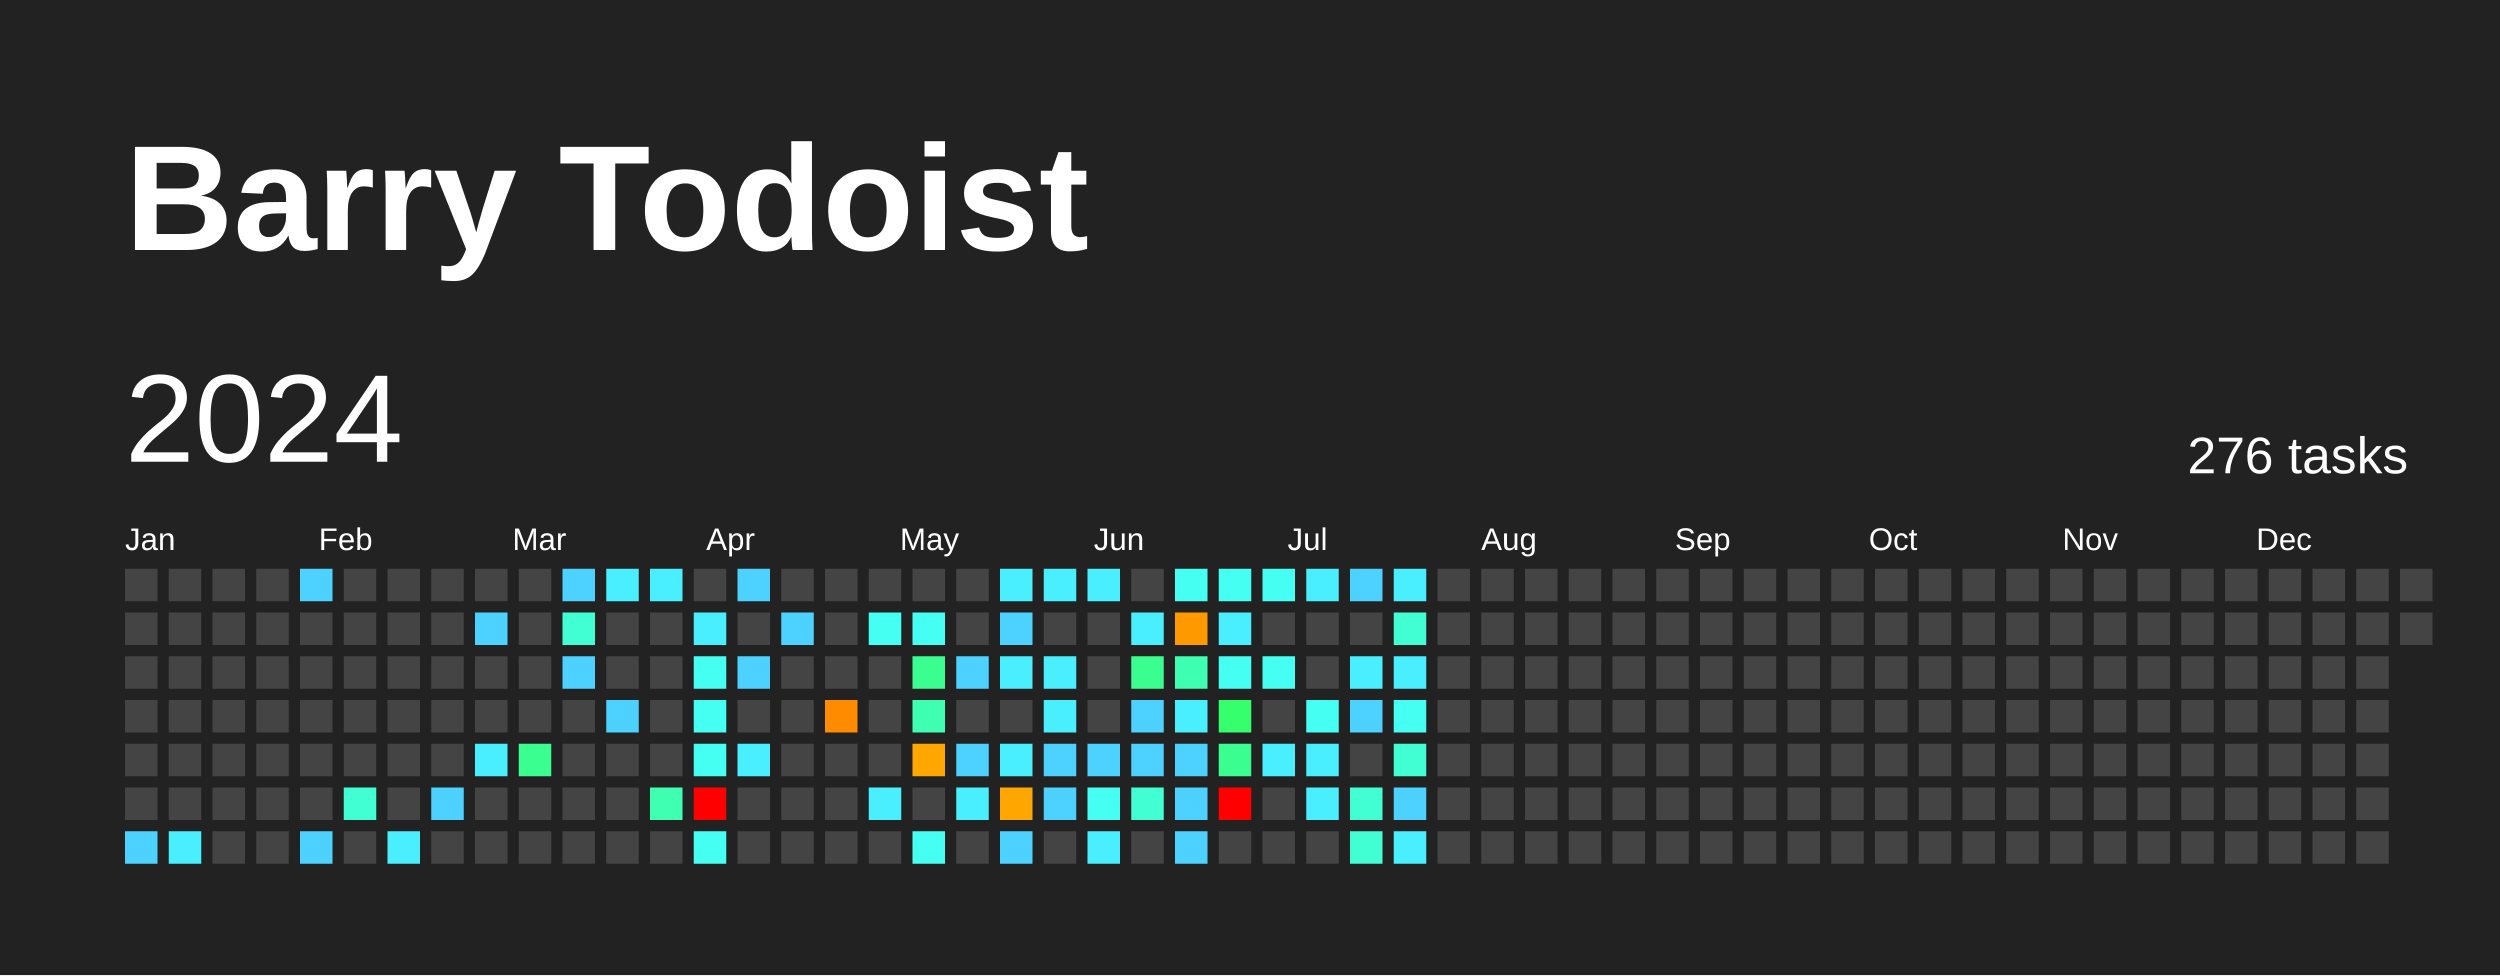
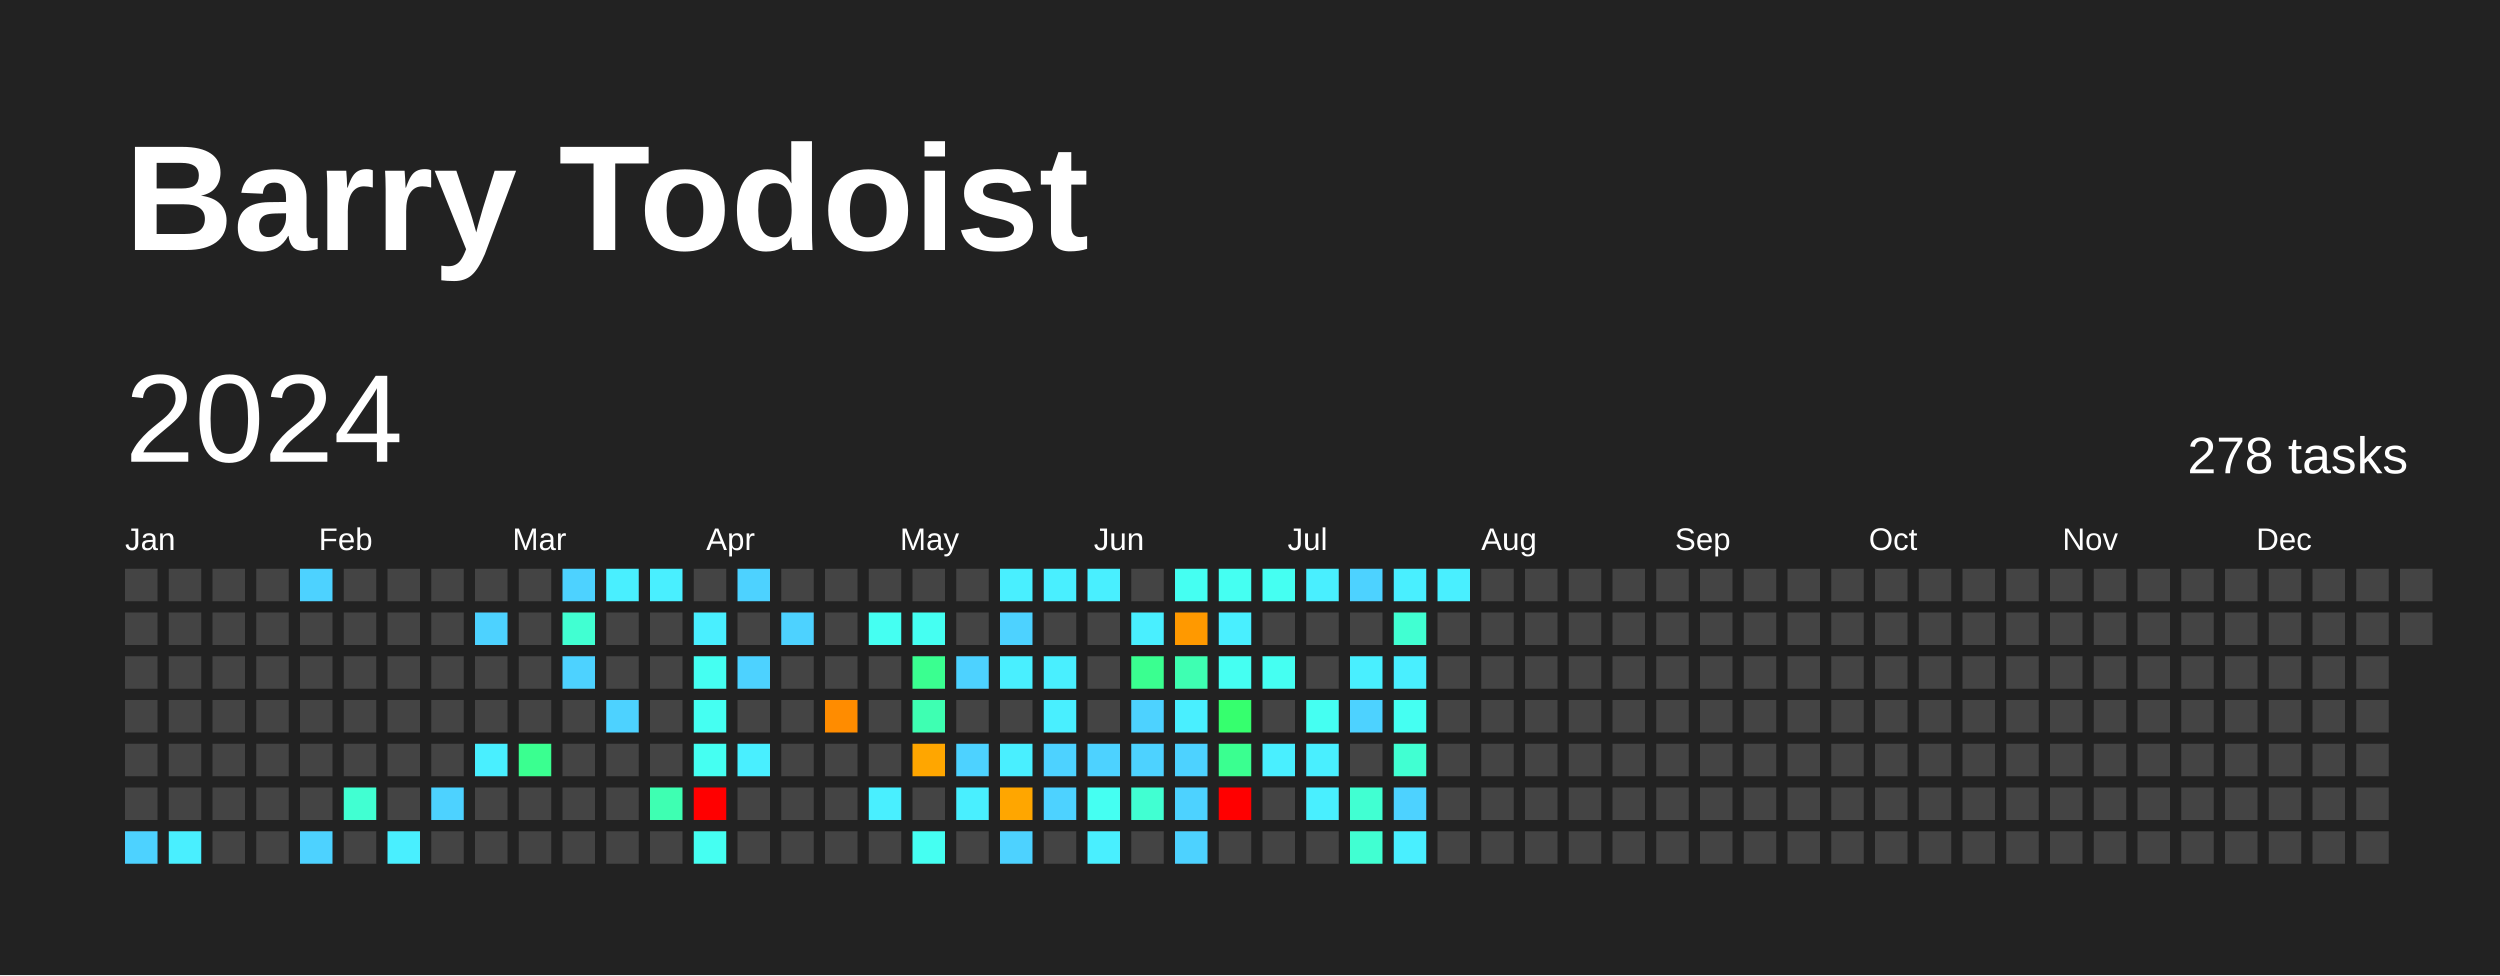
<svg xmlns="http://www.w3.org/2000/svg" baseProfile="full" height="78mm" version="1.1" viewBox="0,0,200,78" width="200mm">
  <defs />
  <rect fill="#222222" height="78" width="200" x="0" y="0" />
  <text fill="#FFFFFF" style="font-size:12px; font-family:Arial; font-weight:bold;" x="10" y="20">Barry Todoist</text>
  <text dominant-baseline="hanging" fill="#FFFFFF" style="font-size:10.0px; font-family:Arial;" x="10" y="30">2024</text>
-   <text dominant-baseline="hanging" fill="#FFFFFF" style="font-size:4.125px; font-family:Arial;" x="175" y="35">276 tasks</text>
+   <text dominant-baseline="hanging" fill="#FFFFFF" style="font-size:4.125px; font-family:Arial;" x="175" y="35">278 tasks</text>
  <text fill="#FFFFFF" style="font-size:2.5px; font-family:Arial" x="10.0" y="44">Jan</text>
  <text fill="#FFFFFF" style="font-size:2.5px; font-family:Arial" x="25.5" y="44">Feb</text>
  <text fill="#FFFFFF" style="font-size:2.5px; font-family:Arial" x="41.0" y="44">Mar</text>
  <text fill="#FFFFFF" style="font-size:2.5px; font-family:Arial" x="56.5" y="44">Apr</text>
  <text fill="#FFFFFF" style="font-size:2.5px; font-family:Arial" x="72.0" y="44">May</text>
  <text fill="#FFFFFF" style="font-size:2.5px; font-family:Arial" x="87.5" y="44">Jun</text>
  <text fill="#FFFFFF" style="font-size:2.5px; font-family:Arial" x="103.0" y="44">Jul</text>
  <text fill="#FFFFFF" style="font-size:2.5px; font-family:Arial" x="118.5" y="44">Aug</text>
  <text fill="#FFFFFF" style="font-size:2.5px; font-family:Arial" x="134.0" y="44">Sep</text>
  <text fill="#FFFFFF" style="font-size:2.5px; font-family:Arial" x="149.5" y="44">Oct</text>
  <text fill="#FFFFFF" style="font-size:2.5px; font-family:Arial" x="165.0" y="44">Nov</text>
  <text fill="#FFFFFF" style="font-size:2.5px; font-family:Arial" x="180.5" y="44">Dec</text>
  <rect fill="#444444" height="2.6" width="2.6" x="10.0" y="45.5" />
  <rect fill="#444444" height="2.6" width="2.6" x="10.0" y="49.0" />
  <rect fill="#444444" height="2.6" width="2.6" x="10.0" y="52.5" />
  <rect fill="#444444" height="2.6" width="2.6" x="10.0" y="56.0" />
  <rect fill="#444444" height="2.6" width="2.6" x="10.0" y="59.5" />
  <rect fill="#444444" height="2.6" width="2.6" x="10.0" y="63.0" />
  <rect fill="#4dd2ff" height="2.6" width="2.6" x="10.0" y="66.5" />
  <rect fill="#444444" height="2.6" width="2.6" x="13.5" y="45.5" />
  <rect fill="#444444" height="2.6" width="2.6" x="13.5" y="49.0" />
  <rect fill="#444444" height="2.6" width="2.6" x="13.5" y="52.5" />
  <rect fill="#444444" height="2.6" width="2.6" x="13.5" y="56.0" />
  <rect fill="#444444" height="2.6" width="2.6" x="13.5" y="59.5" />
  <rect fill="#444444" height="2.6" width="2.6" x="13.5" y="63.0" />
  <rect fill="#49efff" height="2.6" width="2.6" x="13.5" y="66.5" />
  <rect fill="#444444" height="2.6" width="2.6" x="17.0" y="45.5" />
  <rect fill="#444444" height="2.6" width="2.6" x="17.0" y="49.0" />
  <rect fill="#444444" height="2.6" width="2.6" x="17.0" y="52.5" />
  <rect fill="#444444" height="2.6" width="2.6" x="17.0" y="56.0" />
  <rect fill="#444444" height="2.6" width="2.6" x="17.0" y="59.5" />
  <rect fill="#444444" height="2.6" width="2.6" x="17.0" y="63.0" />
  <rect fill="#444444" height="2.6" width="2.6" x="17.0" y="66.5" />
  <rect fill="#444444" height="2.6" width="2.6" x="20.5" y="45.5" />
  <rect fill="#444444" height="2.6" width="2.6" x="20.5" y="49.0" />
  <rect fill="#444444" height="2.6" width="2.6" x="20.5" y="52.5" />
  <rect fill="#444444" height="2.6" width="2.6" x="20.5" y="56.0" />
  <rect fill="#444444" height="2.6" width="2.6" x="20.5" y="59.5" />
  <rect fill="#444444" height="2.6" width="2.6" x="20.5" y="63.0" />
  <rect fill="#444444" height="2.6" width="2.6" x="20.5" y="66.5" />
  <rect fill="#4dd2ff" height="2.6" width="2.6" x="24.0" y="45.5" />
  <rect fill="#444444" height="2.6" width="2.6" x="24.0" y="49.0" />
  <rect fill="#444444" height="2.6" width="2.6" x="24.0" y="52.5" />
  <rect fill="#444444" height="2.6" width="2.6" x="24.0" y="56.0" />
  <rect fill="#444444" height="2.6" width="2.6" x="24.0" y="59.5" />
  <rect fill="#444444" height="2.6" width="2.6" x="24.0" y="63.0" />
  <rect fill="#4dd2ff" height="2.6" width="2.6" x="24.0" y="66.5" />
  <rect fill="#444444" height="2.6" width="2.6" x="27.5" y="45.5" />
  <rect fill="#444444" height="2.6" width="2.6" x="27.5" y="49.0" />
  <rect fill="#444444" height="2.6" width="2.6" x="27.5" y="52.5" />
  <rect fill="#444444" height="2.6" width="2.6" x="27.5" y="56.0" />
  <rect fill="#444444" height="2.6" width="2.6" x="27.5" y="59.5" />
  <rect fill="#41ffd2" height="2.6" width="2.6" x="27.5" y="63.0" />
  <rect fill="#444444" height="2.6" width="2.6" x="27.5" y="66.5" />
  <rect fill="#444444" height="2.6" width="2.6" x="31.0" y="45.5" />
  <rect fill="#444444" height="2.6" width="2.6" x="31.0" y="49.0" />
  <rect fill="#444444" height="2.6" width="2.6" x="31.0" y="52.5" />
  <rect fill="#444444" height="2.6" width="2.6" x="31.0" y="56.0" />
  <rect fill="#444444" height="2.6" width="2.6" x="31.0" y="59.5" />
  <rect fill="#444444" height="2.6" width="2.6" x="31.0" y="63.0" />
  <rect fill="#49efff" height="2.6" width="2.6" x="31.0" y="66.5" />
  <rect fill="#444444" height="2.6" width="2.6" x="34.5" y="45.5" />
  <rect fill="#444444" height="2.6" width="2.6" x="34.5" y="49.0" />
  <rect fill="#444444" height="2.6" width="2.6" x="34.5" y="52.5" />
  <rect fill="#444444" height="2.6" width="2.6" x="34.5" y="56.0" />
  <rect fill="#444444" height="2.6" width="2.6" x="34.5" y="59.5" />
  <rect fill="#4dd2ff" height="2.6" width="2.6" x="34.5" y="63.0" />
  <rect fill="#444444" height="2.6" width="2.6" x="34.5" y="66.5" />
  <rect fill="#444444" height="2.6" width="2.6" x="38.0" y="45.5" />
  <rect fill="#4dd2ff" height="2.6" width="2.6" x="38.0" y="49.0" />
  <rect fill="#444444" height="2.6" width="2.6" x="38.0" y="52.5" />
  <rect fill="#444444" height="2.6" width="2.6" x="38.0" y="56.0" />
  <rect fill="#49efff" height="2.6" width="2.6" x="38.0" y="59.5" />
  <rect fill="#444444" height="2.6" width="2.6" x="38.0" y="63.0" />
  <rect fill="#444444" height="2.6" width="2.6" x="38.0" y="66.5" />
  <rect fill="#444444" height="2.6" width="2.6" x="41.5" y="45.5" />
  <rect fill="#444444" height="2.6" width="2.6" x="41.5" y="49.0" />
  <rect fill="#444444" height="2.6" width="2.6" x="41.5" y="52.5" />
  <rect fill="#444444" height="2.6" width="2.6" x="41.5" y="56.0" />
  <rect fill="#3aff90" height="2.6" width="2.6" x="41.5" y="59.5" />
  <rect fill="#444444" height="2.6" width="2.6" x="41.5" y="63.0" />
  <rect fill="#444444" height="2.6" width="2.6" x="41.5" y="66.5" />
  <rect fill="#4dd2ff" height="2.6" width="2.6" x="45.0" y="45.5" />
  <rect fill="#41ffd2" height="2.6" width="2.6" x="45.0" y="49.0" />
  <rect fill="#4dd2ff" height="2.6" width="2.6" x="45.0" y="52.5" />
  <rect fill="#444444" height="2.6" width="2.6" x="45.0" y="56.0" />
  <rect fill="#444444" height="2.6" width="2.6" x="45.0" y="59.5" />
  <rect fill="#444444" height="2.6" width="2.6" x="45.0" y="63.0" />
  <rect fill="#444444" height="2.6" width="2.6" x="45.0" y="66.5" />
  <rect fill="#49efff" height="2.6" width="2.6" x="48.5" y="45.5" />
  <rect fill="#444444" height="2.6" width="2.6" x="48.5" y="49.0" />
  <rect fill="#444444" height="2.6" width="2.6" x="48.5" y="52.5" />
  <rect fill="#4dd2ff" height="2.6" width="2.6" x="48.5" y="56.0" />
  <rect fill="#444444" height="2.6" width="2.6" x="48.5" y="59.5" />
  <rect fill="#444444" height="2.6" width="2.6" x="48.5" y="63.0" />
  <rect fill="#444444" height="2.6" width="2.6" x="48.5" y="66.5" />
  <rect fill="#49efff" height="2.6" width="2.6" x="52.0" y="45.5" />
  <rect fill="#444444" height="2.6" width="2.6" x="52.0" y="49.0" />
  <rect fill="#444444" height="2.6" width="2.6" x="52.0" y="52.5" />
  <rect fill="#444444" height="2.6" width="2.6" x="52.0" y="56.0" />
  <rect fill="#444444" height="2.6" width="2.6" x="52.0" y="59.5" />
  <rect fill="#3effb2" height="2.6" width="2.6" x="52.0" y="63.0" />
  <rect fill="#444444" height="2.6" width="2.6" x="52.0" y="66.5" />
  <rect fill="#444444" height="2.6" width="2.6" x="55.5" y="45.5" />
  <rect fill="#49efff" height="2.6" width="2.6" x="55.5" y="49.0" />
  <rect fill="#45fff2" height="2.6" width="2.6" x="55.5" y="52.5" />
  <rect fill="#45fff2" height="2.6" width="2.6" x="55.5" y="56.0" />
  <rect fill="#45fff2" height="2.6" width="2.6" x="55.5" y="59.5" />
  <rect fill="red" height="2.6" width="2.6" x="55.5" y="63.0" />
  <rect fill="#45fff2" height="2.6" width="2.6" x="55.5" y="66.5" />
  <rect fill="#4dd2ff" height="2.6" width="2.6" x="59.0" y="45.5" />
  <rect fill="#444444" height="2.6" width="2.6" x="59.0" y="49.0" />
  <rect fill="#4dd2ff" height="2.6" width="2.6" x="59.0" y="52.5" />
  <rect fill="#444444" height="2.6" width="2.6" x="59.0" y="56.0" />
  <rect fill="#49efff" height="2.6" width="2.6" x="59.0" y="59.5" />
  <rect fill="#444444" height="2.6" width="2.6" x="59.0" y="63.0" />
  <rect fill="#444444" height="2.6" width="2.6" x="59.0" y="66.5" />
  <rect fill="#444444" height="2.6" width="2.6" x="62.5" y="45.5" />
  <rect fill="#4dd2ff" height="2.6" width="2.6" x="62.5" y="49.0" />
  <rect fill="#444444" height="2.6" width="2.6" x="62.5" y="52.5" />
  <rect fill="#444444" height="2.6" width="2.6" x="62.5" y="56.0" />
  <rect fill="#444444" height="2.6" width="2.6" x="62.5" y="59.5" />
  <rect fill="#444444" height="2.6" width="2.6" x="62.5" y="63.0" />
  <rect fill="#444444" height="2.6" width="2.6" x="62.5" y="66.5" />
  <rect fill="#444444" height="2.6" width="2.6" x="66.0" y="45.5" />
  <rect fill="#444444" height="2.6" width="2.6" x="66.0" y="49.0" />
  <rect fill="#444444" height="2.6" width="2.6" x="66.0" y="52.5" />
  <rect fill="#ff8c00" height="2.6" width="2.6" x="66.0" y="56.0" />
  <rect fill="#444444" height="2.6" width="2.6" x="66.0" y="59.5" />
  <rect fill="#444444" height="2.6" width="2.6" x="66.0" y="63.0" />
  <rect fill="#444444" height="2.6" width="2.6" x="66.0" y="66.5" />
  <rect fill="#444444" height="2.6" width="2.6" x="69.5" y="45.5" />
  <rect fill="#45fff2" height="2.6" width="2.6" x="69.5" y="49.0" />
  <rect fill="#444444" height="2.6" width="2.6" x="69.5" y="52.5" />
  <rect fill="#444444" height="2.6" width="2.6" x="69.5" y="56.0" />
  <rect fill="#444444" height="2.6" width="2.6" x="69.5" y="59.5" />
  <rect fill="#49efff" height="2.6" width="2.6" x="69.5" y="63.0" />
  <rect fill="#444444" height="2.6" width="2.6" x="69.5" y="66.5" />
  <rect fill="#444444" height="2.6" width="2.6" x="73.0" y="45.5" />
  <rect fill="#45fff2" height="2.6" width="2.6" x="73.0" y="49.0" />
  <rect fill="#3aff90" height="2.6" width="2.6" x="73.0" y="52.5" />
  <rect fill="#3effb2" height="2.6" width="2.6" x="73.0" y="56.0" />
  <rect fill="#ffa600" height="2.6" width="2.6" x="73.0" y="59.5" />
  <rect fill="#444444" height="2.6" width="2.6" x="73.0" y="63.0" />
  <rect fill="#45fff2" height="2.6" width="2.6" x="73.0" y="66.5" />
  <rect fill="#444444" height="2.6" width="2.6" x="76.5" y="45.5" />
  <rect fill="#444444" height="2.6" width="2.6" x="76.5" y="49.0" />
  <rect fill="#4dd2ff" height="2.6" width="2.6" x="76.5" y="52.5" />
  <rect fill="#444444" height="2.6" width="2.6" x="76.5" y="56.0" />
  <rect fill="#4dd2ff" height="2.6" width="2.6" x="76.5" y="59.5" />
  <rect fill="#49efff" height="2.6" width="2.6" x="76.5" y="63.0" />
  <rect fill="#444444" height="2.6" width="2.6" x="76.5" y="66.5" />
  <rect fill="#49efff" height="2.6" width="2.6" x="80.0" y="45.5" />
  <rect fill="#4dd2ff" height="2.6" width="2.6" x="80.0" y="49.0" />
  <rect fill="#49efff" height="2.6" width="2.6" x="80.0" y="52.5" />
  <rect fill="#444444" height="2.6" width="2.6" x="80.0" y="56.0" />
  <rect fill="#49efff" height="2.6" width="2.6" x="80.0" y="59.5" />
  <rect fill="#ffa600" height="2.6" width="2.6" x="80.0" y="63.0" />
  <rect fill="#4dd2ff" height="2.6" width="2.6" x="80.0" y="66.5" />
  <rect fill="#49efff" height="2.6" width="2.6" x="83.5" y="45.5" />
  <rect fill="#444444" height="2.6" width="2.6" x="83.5" y="49.0" />
  <rect fill="#49efff" height="2.6" width="2.6" x="83.5" y="52.5" />
  <rect fill="#49efff" height="2.6" width="2.6" x="83.5" y="56.0" />
  <rect fill="#4dd2ff" height="2.6" width="2.6" x="83.5" y="59.5" />
  <rect fill="#4dd2ff" height="2.6" width="2.6" x="83.5" y="63.0" />
  <rect fill="#444444" height="2.6" width="2.6" x="83.5" y="66.5" />
  <rect fill="#49efff" height="2.6" width="2.6" x="87.0" y="45.5" />
  <rect fill="#444444" height="2.6" width="2.6" x="87.0" y="49.0" />
  <rect fill="#444444" height="2.6" width="2.6" x="87.0" y="52.5" />
  <rect fill="#444444" height="2.6" width="2.6" x="87.0" y="56.0" />
  <rect fill="#4dd2ff" height="2.6" width="2.6" x="87.0" y="59.5" />
  <rect fill="#45fff2" height="2.6" width="2.6" x="87.0" y="63.0" />
  <rect fill="#49efff" height="2.6" width="2.6" x="87.0" y="66.5" />
  <rect fill="#444444" height="2.6" width="2.6" x="90.5" y="45.5" />
  <rect fill="#49efff" height="2.6" width="2.6" x="90.5" y="49.0" />
  <rect fill="#3aff90" height="2.6" width="2.6" x="90.5" y="52.5" />
  <rect fill="#4dd2ff" height="2.6" width="2.6" x="90.5" y="56.0" />
  <rect fill="#4dd2ff" height="2.6" width="2.6" x="90.5" y="59.5" />
  <rect fill="#41ffd2" height="2.6" width="2.6" x="90.5" y="63.0" />
  <rect fill="#444444" height="2.6" width="2.6" x="90.5" y="66.5" />
  <rect fill="#45fff2" height="2.6" width="2.6" x="94.0" y="45.5" />
  <rect fill="#ff9900" height="2.6" width="2.6" x="94.0" y="49.0" />
  <rect fill="#3effb2" height="2.6" width="2.6" x="94.0" y="52.5" />
  <rect fill="#49efff" height="2.6" width="2.6" x="94.0" y="56.0" />
  <rect fill="#4dd2ff" height="2.6" width="2.6" x="94.0" y="59.5" />
  <rect fill="#4dd2ff" height="2.6" width="2.6" x="94.0" y="63.0" />
  <rect fill="#4dd2ff" height="2.6" width="2.6" x="94.0" y="66.5" />
  <rect fill="#45fff2" height="2.6" width="2.6" x="97.5" y="45.5" />
  <rect fill="#49efff" height="2.6" width="2.6" x="97.5" y="49.0" />
  <rect fill="#45fff2" height="2.6" width="2.6" x="97.5" y="52.5" />
  <rect fill="#36ff6e" height="2.6" width="2.6" x="97.5" y="56.0" />
  <rect fill="#3aff90" height="2.6" width="2.6" x="97.5" y="59.5" />
  <rect fill="red" height="2.6" width="2.6" x="97.5" y="63.0" />
  <rect fill="#444444" height="2.6" width="2.6" x="97.5" y="66.5" />
  <rect fill="#45fff2" height="2.6" width="2.6" x="101.0" y="45.5" />
  <rect fill="#444444" height="2.6" width="2.6" x="101.0" y="49.0" />
  <rect fill="#45fff2" height="2.6" width="2.6" x="101.0" y="52.5" />
  <rect fill="#444444" height="2.6" width="2.6" x="101.0" y="56.0" />
  <rect fill="#49efff" height="2.6" width="2.6" x="101.0" y="59.5" />
  <rect fill="#444444" height="2.6" width="2.6" x="101.0" y="63.0" />
  <rect fill="#444444" height="2.6" width="2.6" x="101.0" y="66.5" />
  <rect fill="#49efff" height="2.6" width="2.6" x="104.5" y="45.5" />
  <rect fill="#444444" height="2.6" width="2.6" x="104.5" y="49.0" />
  <rect fill="#444444" height="2.6" width="2.6" x="104.5" y="52.5" />
  <rect fill="#45fff2" height="2.6" width="2.6" x="104.5" y="56.0" />
  <rect fill="#49efff" height="2.6" width="2.6" x="104.5" y="59.5" />
  <rect fill="#49efff" height="2.6" width="2.6" x="104.5" y="63.0" />
  <rect fill="#444444" height="2.6" width="2.6" x="104.5" y="66.5" />
  <rect fill="#4dd2ff" height="2.6" width="2.6" x="108.0" y="45.5" />
  <rect fill="#444444" height="2.6" width="2.6" x="108.0" y="49.0" />
  <rect fill="#49efff" height="2.6" width="2.6" x="108.0" y="52.5" />
  <rect fill="#4dd2ff" height="2.6" width="2.6" x="108.0" y="56.0" />
  <rect fill="#444444" height="2.6" width="2.6" x="108.0" y="59.5" />
  <rect fill="#41ffd2" height="2.6" width="2.6" x="108.0" y="63.0" />
  <rect fill="#41ffd2" height="2.6" width="2.6" x="108.0" y="66.5" />
  <rect fill="#49efff" height="2.6" width="2.6" x="111.5" y="45.5" />
  <rect fill="#41ffd2" height="2.6" width="2.6" x="111.5" y="49.0" />
  <rect fill="#49efff" height="2.6" width="2.6" x="111.5" y="52.5" />
  <rect fill="#45fff2" height="2.6" width="2.6" x="111.5" y="56.0" />
  <rect fill="#41ffd2" height="2.6" width="2.6" x="111.5" y="59.5" />
  <rect fill="#4dd2ff" height="2.6" width="2.6" x="111.5" y="63.0" />
  <rect fill="#49efff" height="2.6" width="2.6" x="111.5" y="66.5" />
-   <rect fill="#444444" height="2.6" width="2.6" x="115.0" y="45.5" />
+   <rect fill="#49efff" height="2.6" width="2.6" x="115.0" y="45.5" />
  <rect fill="#444444" height="2.6" width="2.6" x="115.0" y="49.0" />
  <rect fill="#444444" height="2.6" width="2.6" x="115.0" y="52.5" />
  <rect fill="#444444" height="2.6" width="2.6" x="115.0" y="56.0" />
  <rect fill="#444444" height="2.6" width="2.6" x="115.0" y="59.5" />
  <rect fill="#444444" height="2.6" width="2.6" x="115.0" y="63.0" />
  <rect fill="#444444" height="2.6" width="2.6" x="115.0" y="66.5" />
  <rect fill="#444444" height="2.6" width="2.6" x="118.5" y="45.5" />
  <rect fill="#444444" height="2.6" width="2.6" x="118.5" y="49.0" />
  <rect fill="#444444" height="2.6" width="2.6" x="118.5" y="52.5" />
  <rect fill="#444444" height="2.6" width="2.6" x="118.5" y="56.0" />
  <rect fill="#444444" height="2.6" width="2.6" x="118.5" y="59.5" />
  <rect fill="#444444" height="2.6" width="2.6" x="118.5" y="63.0" />
  <rect fill="#444444" height="2.6" width="2.6" x="118.5" y="66.5" />
  <rect fill="#444444" height="2.6" width="2.6" x="122.0" y="45.5" />
  <rect fill="#444444" height="2.6" width="2.6" x="122.0" y="49.0" />
  <rect fill="#444444" height="2.6" width="2.6" x="122.0" y="52.5" />
  <rect fill="#444444" height="2.6" width="2.6" x="122.0" y="56.0" />
  <rect fill="#444444" height="2.6" width="2.6" x="122.0" y="59.5" />
  <rect fill="#444444" height="2.6" width="2.6" x="122.0" y="63.0" />
  <rect fill="#444444" height="2.6" width="2.6" x="122.0" y="66.5" />
  <rect fill="#444444" height="2.6" width="2.6" x="125.5" y="45.5" />
  <rect fill="#444444" height="2.6" width="2.6" x="125.5" y="49.0" />
  <rect fill="#444444" height="2.6" width="2.6" x="125.5" y="52.5" />
  <rect fill="#444444" height="2.6" width="2.6" x="125.5" y="56.0" />
  <rect fill="#444444" height="2.6" width="2.6" x="125.5" y="59.5" />
  <rect fill="#444444" height="2.6" width="2.6" x="125.5" y="63.0" />
  <rect fill="#444444" height="2.6" width="2.6" x="125.5" y="66.5" />
  <rect fill="#444444" height="2.6" width="2.6" x="129.0" y="45.5" />
  <rect fill="#444444" height="2.6" width="2.6" x="129.0" y="49.0" />
  <rect fill="#444444" height="2.6" width="2.6" x="129.0" y="52.5" />
  <rect fill="#444444" height="2.6" width="2.6" x="129.0" y="56.0" />
  <rect fill="#444444" height="2.6" width="2.6" x="129.0" y="59.5" />
  <rect fill="#444444" height="2.6" width="2.6" x="129.0" y="63.0" />
  <rect fill="#444444" height="2.6" width="2.6" x="129.0" y="66.5" />
  <rect fill="#444444" height="2.6" width="2.6" x="132.5" y="45.5" />
  <rect fill="#444444" height="2.6" width="2.6" x="132.5" y="49.0" />
  <rect fill="#444444" height="2.6" width="2.6" x="132.5" y="52.5" />
  <rect fill="#444444" height="2.6" width="2.6" x="132.5" y="56.0" />
  <rect fill="#444444" height="2.6" width="2.6" x="132.5" y="59.5" />
  <rect fill="#444444" height="2.6" width="2.6" x="132.5" y="63.0" />
  <rect fill="#444444" height="2.6" width="2.6" x="132.5" y="66.5" />
  <rect fill="#444444" height="2.6" width="2.6" x="136.0" y="45.5" />
  <rect fill="#444444" height="2.6" width="2.6" x="136.0" y="49.0" />
  <rect fill="#444444" height="2.6" width="2.6" x="136.0" y="52.5" />
  <rect fill="#444444" height="2.6" width="2.6" x="136.0" y="56.0" />
  <rect fill="#444444" height="2.6" width="2.6" x="136.0" y="59.5" />
  <rect fill="#444444" height="2.6" width="2.6" x="136.0" y="63.0" />
  <rect fill="#444444" height="2.6" width="2.6" x="136.0" y="66.5" />
  <rect fill="#444444" height="2.6" width="2.6" x="139.5" y="45.5" />
  <rect fill="#444444" height="2.6" width="2.6" x="139.5" y="49.0" />
  <rect fill="#444444" height="2.6" width="2.6" x="139.5" y="52.5" />
  <rect fill="#444444" height="2.6" width="2.6" x="139.5" y="56.0" />
  <rect fill="#444444" height="2.6" width="2.6" x="139.5" y="59.5" />
  <rect fill="#444444" height="2.6" width="2.6" x="139.5" y="63.0" />
  <rect fill="#444444" height="2.6" width="2.6" x="139.5" y="66.5" />
  <rect fill="#444444" height="2.6" width="2.6" x="143.0" y="45.5" />
  <rect fill="#444444" height="2.6" width="2.6" x="143.0" y="49.0" />
  <rect fill="#444444" height="2.6" width="2.6" x="143.0" y="52.5" />
  <rect fill="#444444" height="2.6" width="2.6" x="143.0" y="56.0" />
  <rect fill="#444444" height="2.6" width="2.6" x="143.0" y="59.5" />
  <rect fill="#444444" height="2.6" width="2.6" x="143.0" y="63.0" />
  <rect fill="#444444" height="2.6" width="2.6" x="143.0" y="66.5" />
  <rect fill="#444444" height="2.6" width="2.6" x="146.5" y="45.5" />
  <rect fill="#444444" height="2.6" width="2.6" x="146.5" y="49.0" />
  <rect fill="#444444" height="2.6" width="2.6" x="146.5" y="52.5" />
  <rect fill="#444444" height="2.6" width="2.6" x="146.5" y="56.0" />
  <rect fill="#444444" height="2.6" width="2.6" x="146.5" y="59.5" />
  <rect fill="#444444" height="2.6" width="2.6" x="146.5" y="63.0" />
  <rect fill="#444444" height="2.6" width="2.6" x="146.5" y="66.5" />
  <rect fill="#444444" height="2.6" width="2.6" x="150.0" y="45.5" />
  <rect fill="#444444" height="2.6" width="2.6" x="150.0" y="49.0" />
  <rect fill="#444444" height="2.6" width="2.6" x="150.0" y="52.5" />
  <rect fill="#444444" height="2.6" width="2.6" x="150.0" y="56.0" />
  <rect fill="#444444" height="2.6" width="2.6" x="150.0" y="59.5" />
  <rect fill="#444444" height="2.6" width="2.6" x="150.0" y="63.0" />
  <rect fill="#444444" height="2.6" width="2.6" x="150.0" y="66.5" />
  <rect fill="#444444" height="2.6" width="2.6" x="153.5" y="45.5" />
  <rect fill="#444444" height="2.6" width="2.6" x="153.5" y="49.0" />
  <rect fill="#444444" height="2.6" width="2.6" x="153.5" y="52.5" />
  <rect fill="#444444" height="2.6" width="2.6" x="153.5" y="56.0" />
  <rect fill="#444444" height="2.6" width="2.6" x="153.5" y="59.5" />
  <rect fill="#444444" height="2.6" width="2.6" x="153.5" y="63.0" />
  <rect fill="#444444" height="2.6" width="2.6" x="153.5" y="66.5" />
  <rect fill="#444444" height="2.6" width="2.6" x="157.0" y="45.5" />
  <rect fill="#444444" height="2.6" width="2.6" x="157.0" y="49.0" />
  <rect fill="#444444" height="2.6" width="2.6" x="157.0" y="52.5" />
  <rect fill="#444444" height="2.6" width="2.6" x="157.0" y="56.0" />
  <rect fill="#444444" height="2.6" width="2.6" x="157.0" y="59.5" />
  <rect fill="#444444" height="2.6" width="2.6" x="157.0" y="63.0" />
  <rect fill="#444444" height="2.6" width="2.6" x="157.0" y="66.5" />
  <rect fill="#444444" height="2.6" width="2.6" x="160.5" y="45.5" />
  <rect fill="#444444" height="2.6" width="2.6" x="160.5" y="49.0" />
  <rect fill="#444444" height="2.6" width="2.6" x="160.5" y="52.5" />
  <rect fill="#444444" height="2.6" width="2.6" x="160.5" y="56.0" />
  <rect fill="#444444" height="2.6" width="2.6" x="160.5" y="59.5" />
  <rect fill="#444444" height="2.6" width="2.6" x="160.5" y="63.0" />
  <rect fill="#444444" height="2.6" width="2.6" x="160.5" y="66.5" />
  <rect fill="#444444" height="2.6" width="2.6" x="164.0" y="45.5" />
  <rect fill="#444444" height="2.6" width="2.6" x="164.0" y="49.0" />
  <rect fill="#444444" height="2.6" width="2.6" x="164.0" y="52.5" />
  <rect fill="#444444" height="2.6" width="2.6" x="164.0" y="56.0" />
  <rect fill="#444444" height="2.6" width="2.6" x="164.0" y="59.5" />
  <rect fill="#444444" height="2.6" width="2.6" x="164.0" y="63.0" />
  <rect fill="#444444" height="2.6" width="2.6" x="164.0" y="66.5" />
  <rect fill="#444444" height="2.6" width="2.6" x="167.5" y="45.5" />
  <rect fill="#444444" height="2.6" width="2.6" x="167.5" y="49.0" />
  <rect fill="#444444" height="2.6" width="2.6" x="167.5" y="52.5" />
  <rect fill="#444444" height="2.6" width="2.6" x="167.5" y="56.0" />
  <rect fill="#444444" height="2.6" width="2.6" x="167.5" y="59.5" />
  <rect fill="#444444" height="2.6" width="2.6" x="167.5" y="63.0" />
  <rect fill="#444444" height="2.6" width="2.6" x="167.5" y="66.5" />
  <rect fill="#444444" height="2.6" width="2.6" x="171.0" y="45.5" />
  <rect fill="#444444" height="2.6" width="2.6" x="171.0" y="49.0" />
  <rect fill="#444444" height="2.6" width="2.6" x="171.0" y="52.5" />
  <rect fill="#444444" height="2.6" width="2.6" x="171.0" y="56.0" />
  <rect fill="#444444" height="2.6" width="2.6" x="171.0" y="59.5" />
  <rect fill="#444444" height="2.6" width="2.6" x="171.0" y="63.0" />
  <rect fill="#444444" height="2.6" width="2.6" x="171.0" y="66.5" />
  <rect fill="#444444" height="2.6" width="2.6" x="174.5" y="45.5" />
  <rect fill="#444444" height="2.6" width="2.6" x="174.5" y="49.0" />
  <rect fill="#444444" height="2.6" width="2.6" x="174.5" y="52.5" />
  <rect fill="#444444" height="2.6" width="2.6" x="174.5" y="56.0" />
  <rect fill="#444444" height="2.6" width="2.6" x="174.5" y="59.5" />
  <rect fill="#444444" height="2.6" width="2.6" x="174.5" y="63.0" />
  <rect fill="#444444" height="2.6" width="2.6" x="174.5" y="66.5" />
  <rect fill="#444444" height="2.6" width="2.6" x="178.0" y="45.5" />
  <rect fill="#444444" height="2.6" width="2.6" x="178.0" y="49.0" />
  <rect fill="#444444" height="2.6" width="2.6" x="178.0" y="52.5" />
  <rect fill="#444444" height="2.6" width="2.6" x="178.0" y="56.0" />
  <rect fill="#444444" height="2.6" width="2.6" x="178.0" y="59.5" />
  <rect fill="#444444" height="2.6" width="2.6" x="178.0" y="63.0" />
  <rect fill="#444444" height="2.6" width="2.6" x="178.0" y="66.5" />
  <rect fill="#444444" height="2.6" width="2.6" x="181.5" y="45.5" />
  <rect fill="#444444" height="2.6" width="2.6" x="181.5" y="49.0" />
  <rect fill="#444444" height="2.6" width="2.6" x="181.5" y="52.5" />
  <rect fill="#444444" height="2.6" width="2.6" x="181.5" y="56.0" />
  <rect fill="#444444" height="2.6" width="2.6" x="181.5" y="59.5" />
  <rect fill="#444444" height="2.6" width="2.6" x="181.5" y="63.0" />
  <rect fill="#444444" height="2.6" width="2.6" x="181.5" y="66.5" />
  <rect fill="#444444" height="2.6" width="2.6" x="185.0" y="45.5" />
  <rect fill="#444444" height="2.6" width="2.6" x="185.0" y="49.0" />
  <rect fill="#444444" height="2.6" width="2.6" x="185.0" y="52.5" />
  <rect fill="#444444" height="2.6" width="2.6" x="185.0" y="56.0" />
  <rect fill="#444444" height="2.6" width="2.6" x="185.0" y="59.5" />
  <rect fill="#444444" height="2.6" width="2.6" x="185.0" y="63.0" />
  <rect fill="#444444" height="2.6" width="2.6" x="185.0" y="66.5" />
  <rect fill="#444444" height="2.6" width="2.6" x="188.5" y="45.5" />
  <rect fill="#444444" height="2.6" width="2.6" x="188.5" y="49.0" />
  <rect fill="#444444" height="2.6" width="2.6" x="188.5" y="52.5" />
  <rect fill="#444444" height="2.6" width="2.6" x="188.5" y="56.0" />
  <rect fill="#444444" height="2.6" width="2.6" x="188.5" y="59.5" />
  <rect fill="#444444" height="2.6" width="2.6" x="188.5" y="63.0" />
  <rect fill="#444444" height="2.6" width="2.6" x="188.5" y="66.5" />
  <rect fill="#444444" height="2.6" width="2.6" x="192.0" y="45.5" />
  <rect fill="#444444" height="2.6" width="2.6" x="192.0" y="49.0" />
</svg>
